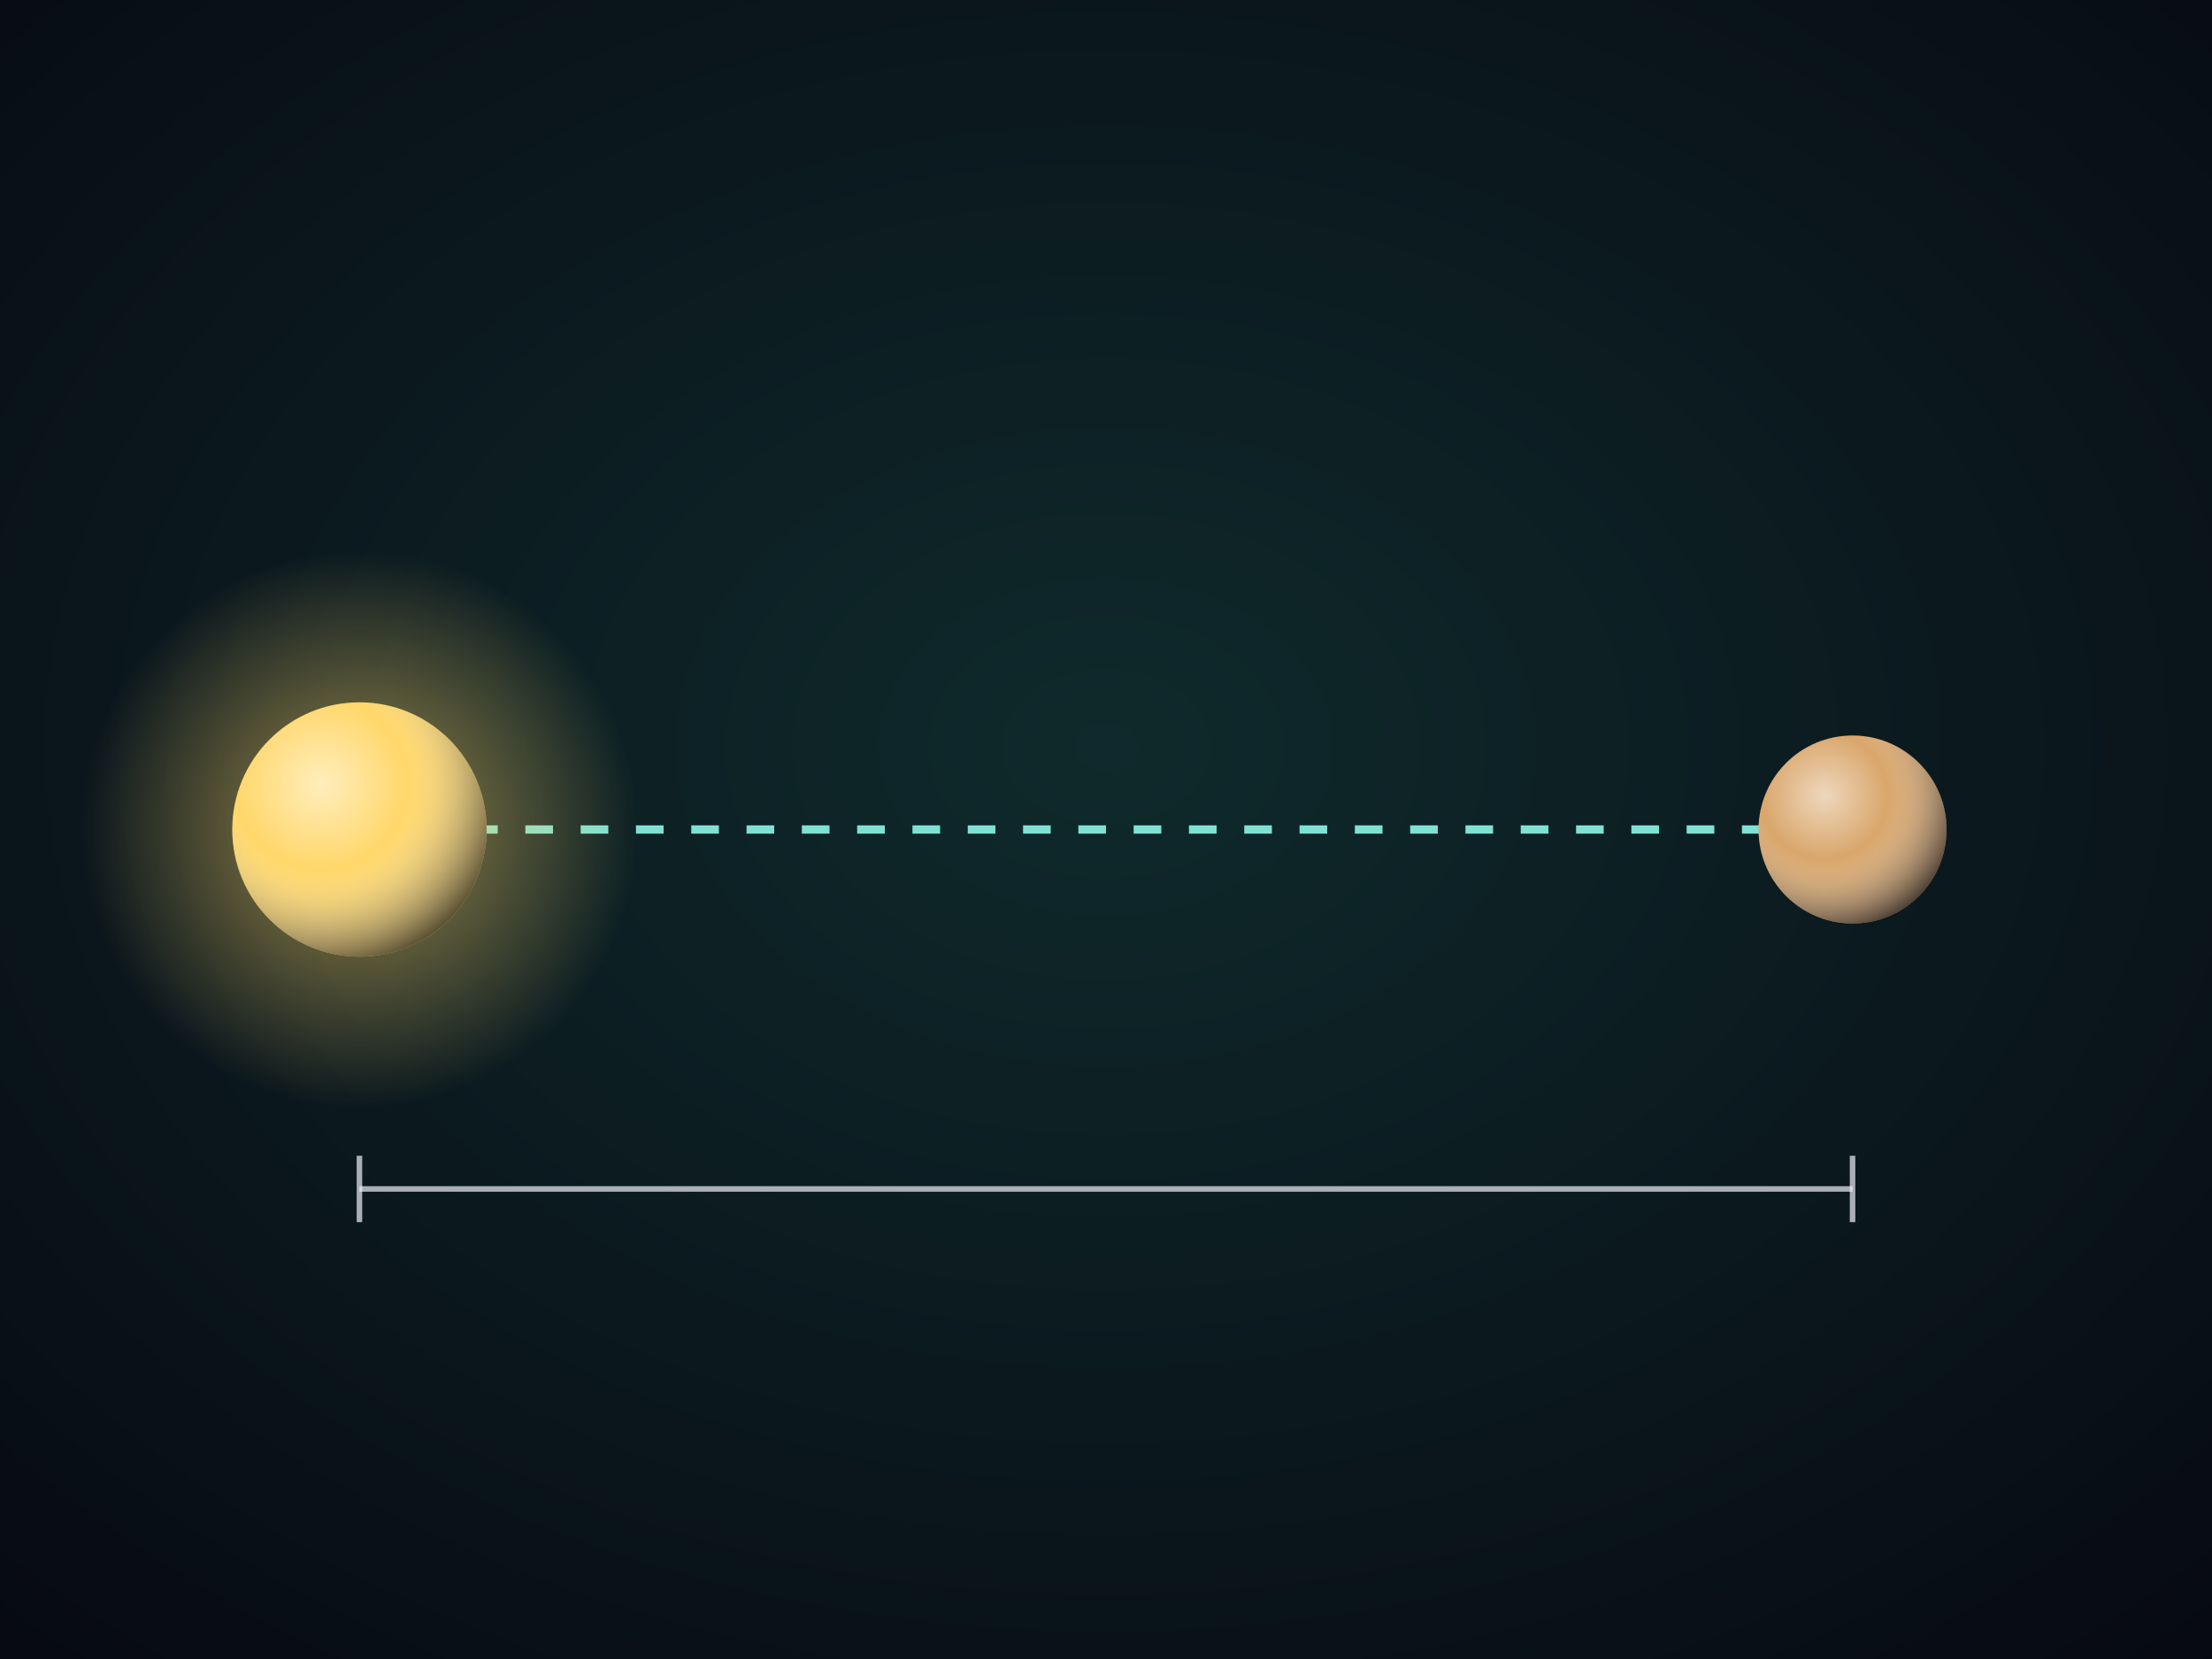
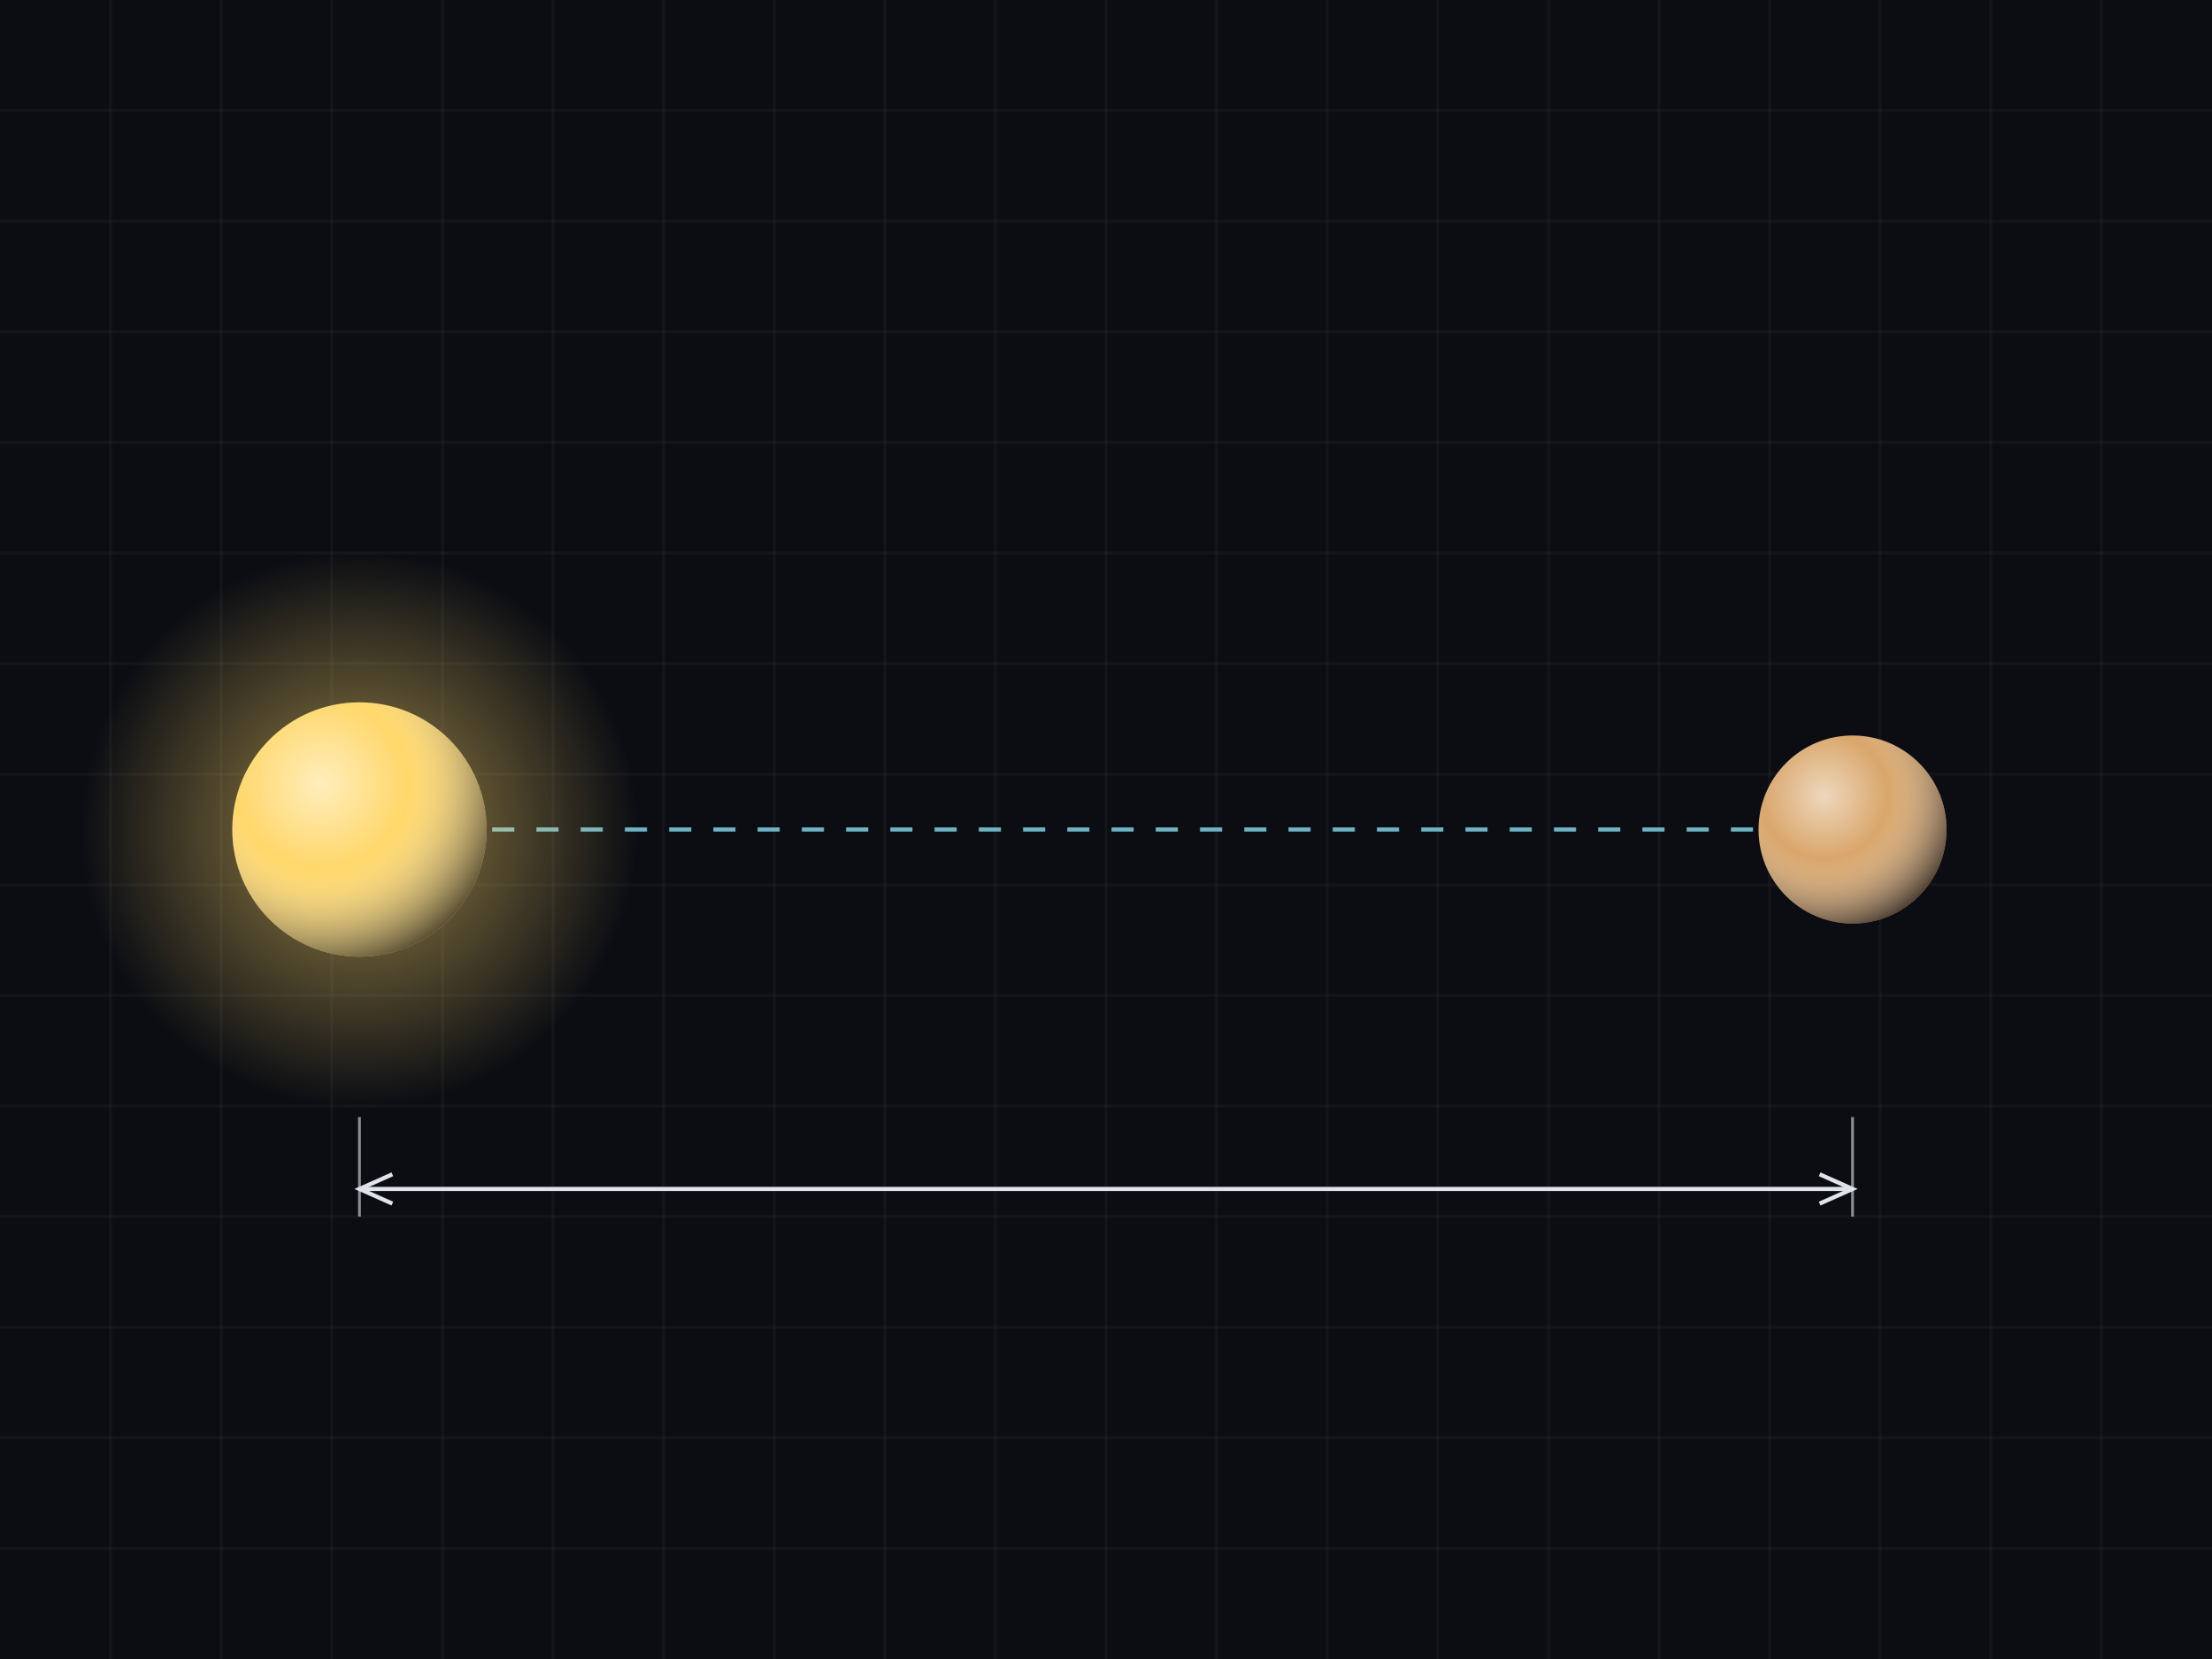
<svg xmlns="http://www.w3.org/2000/svg" viewBox="0 0 800 600" width="800" height="600" role="img">
-   <defs>
-     <radialGradient id="bg" cx="50%" cy="45%" r="75%">
-       <stop offset="0" stop-color="#0f2a2c" />
-       <stop offset="1" stop-color="#070912" />
-     </radialGradient>
-   </defs>
-   <rect width="800" height="600" fill="url(#bg)" />
-   <line x1="130" y1="300" x2="670" y2="300" stroke="#7fe0d4" stroke-width="3" stroke-dasharray="10 10" />
+   <rect width="800" height="600" fill="#0b0d13" />
+   <line x1="40" y1="0" x2="40" y2="600" stroke="#fff" stroke-width="1" opacity=".035" />
+   <line x1="80" y1="0" x2="80" y2="600" stroke="#fff" stroke-width="1" opacity=".035" />
+   <line x1="120" y1="0" x2="120" y2="600" stroke="#fff" stroke-width="1" opacity=".035" />
+   <line x1="160" y1="0" x2="160" y2="600" stroke="#fff" stroke-width="1" opacity=".035" />
+   <line x1="200" y1="0" x2="200" y2="600" stroke="#fff" stroke-width="1" opacity=".035" />
+   <line x1="240" y1="0" x2="240" y2="600" stroke="#fff" stroke-width="1" opacity=".035" />
+   <line x1="280" y1="0" x2="280" y2="600" stroke="#fff" stroke-width="1" opacity=".035" />
+   <line x1="320" y1="0" x2="320" y2="600" stroke="#fff" stroke-width="1" opacity=".035" />
+   <line x1="360" y1="0" x2="360" y2="600" stroke="#fff" stroke-width="1" opacity=".035" />
+   <line x1="400" y1="0" x2="400" y2="600" stroke="#fff" stroke-width="1" opacity=".035" />
+   <line x1="440" y1="0" x2="440" y2="600" stroke="#fff" stroke-width="1" opacity=".035" />
+   <line x1="480" y1="0" x2="480" y2="600" stroke="#fff" stroke-width="1" opacity=".035" />
+   <line x1="520" y1="0" x2="520" y2="600" stroke="#fff" stroke-width="1" opacity=".035" />
+   <line x1="560" y1="0" x2="560" y2="600" stroke="#fff" stroke-width="1" opacity=".035" />
+   <line x1="600" y1="0" x2="600" y2="600" stroke="#fff" stroke-width="1" opacity=".035" />
+   <line x1="640" y1="0" x2="640" y2="600" stroke="#fff" stroke-width="1" opacity=".035" />
+   <line x1="680" y1="0" x2="680" y2="600" stroke="#fff" stroke-width="1" opacity=".035" />
+   <line x1="720" y1="0" x2="720" y2="600" stroke="#fff" stroke-width="1" opacity=".035" />
+   <line x1="760" y1="0" x2="760" y2="600" stroke="#fff" stroke-width="1" opacity=".035" />
+   <line x1="0" y1="40" x2="800" y2="40" stroke="#fff" stroke-width="1" opacity=".035" />
+   <line x1="0" y1="80" x2="800" y2="80" stroke="#fff" stroke-width="1" opacity=".035" />
+   <line x1="0" y1="120" x2="800" y2="120" stroke="#fff" stroke-width="1" opacity=".035" />
+   <line x1="0" y1="160" x2="800" y2="160" stroke="#fff" stroke-width="1" opacity=".035" />
+   <line x1="0" y1="200" x2="800" y2="200" stroke="#fff" stroke-width="1" opacity=".035" />
+   <line x1="0" y1="240" x2="800" y2="240" stroke="#fff" stroke-width="1" opacity=".035" />
+   <line x1="0" y1="280" x2="800" y2="280" stroke="#fff" stroke-width="1" opacity=".035" />
+   <line x1="0" y1="320" x2="800" y2="320" stroke="#fff" stroke-width="1" opacity=".035" />
+   <line x1="0" y1="360" x2="800" y2="360" stroke="#fff" stroke-width="1" opacity=".035" />
+   <line x1="0" y1="400" x2="800" y2="400" stroke="#fff" stroke-width="1" opacity=".035" />
+   <line x1="0" y1="440" x2="800" y2="440" stroke="#fff" stroke-width="1" opacity=".035" />
+   <line x1="0" y1="480" x2="800" y2="480" stroke="#fff" stroke-width="1" opacity=".035" />
+   <line x1="0" y1="520" x2="800" y2="520" stroke="#fff" stroke-width="1" opacity=".035" />
+   <line x1="0" y1="560" x2="800" y2="560" stroke="#fff" stroke-width="1" opacity=".035" />
+   <line x1="130" y1="300" x2="670" y2="300" stroke="#6fb3c4" stroke-width="1.5" stroke-dasharray="8 8" />
  <defs>
    <radialGradient id="ag">
      <stop offset="0" stop-color="#ffd76a" stop-opacity="0.6" />
      <stop offset="1" stop-color="#ffd76a" stop-opacity="0" />
    </radialGradient>
  </defs>
  <circle cx="130" cy="300" r="101.2" fill="url(#ag)" />
  <defs>
    <radialGradient id="a" cx="35%" cy="32%" r="75%">
      <stop offset="0" stop-color="#fff" stop-opacity=".55" />
      <stop offset=".45" stop-color="#fff" stop-opacity="0" />
      <stop offset="1" stop-color="#00040f" stop-opacity=".7" />
    </radialGradient>
  </defs>
  <circle cx="130" cy="300" r="46" fill="#ffd76a" />
  <circle cx="130" cy="300" r="46" fill="url(#a)" />
  <defs>
    <radialGradient id="b" cx="35%" cy="32%" r="75%">
      <stop offset="0" stop-color="#fff" stop-opacity=".55" />
      <stop offset=".45" stop-color="#fff" stop-opacity="0" />
      <stop offset="1" stop-color="#00040f" stop-opacity=".7" />
    </radialGradient>
  </defs>
  <circle cx="670" cy="300" r="34" fill="#d9a66b" />
  <circle cx="670" cy="300" r="34" fill="url(#b)" />
-   <line x1="130" y1="430" x2="670" y2="430" stroke="#eef0f7" stroke-width="2" opacity=".7" />
-   <line x1="130" y1="418" x2="130" y2="442" stroke="#eef0f7" stroke-width="2" opacity=".7" />
-   <line x1="670" y1="418" x2="670" y2="442" stroke="#eef0f7" stroke-width="2" opacity=".7" />
+   <line x1="130" y1="404" x2="130" y2="440" stroke="#dfe3ea" stroke-width="1" opacity=".6" />
+   <line x1="670" y1="404" x2="670" y2="440" stroke="#dfe3ea" stroke-width="1" opacity=".6" />
+   <line x1="130" y1="430" x2="670" y2="430" stroke="#dfe3ea" stroke-width="1.5" />
+   <path d="M141.9 435.3L130 430L141.9 424.7" fill="none" stroke="#dfe3ea" stroke-width="1.5" />
+   <path d="M658.1 424.7L670 430L658.1 435.3" fill="none" stroke="#dfe3ea" stroke-width="1.5" />
</svg>
